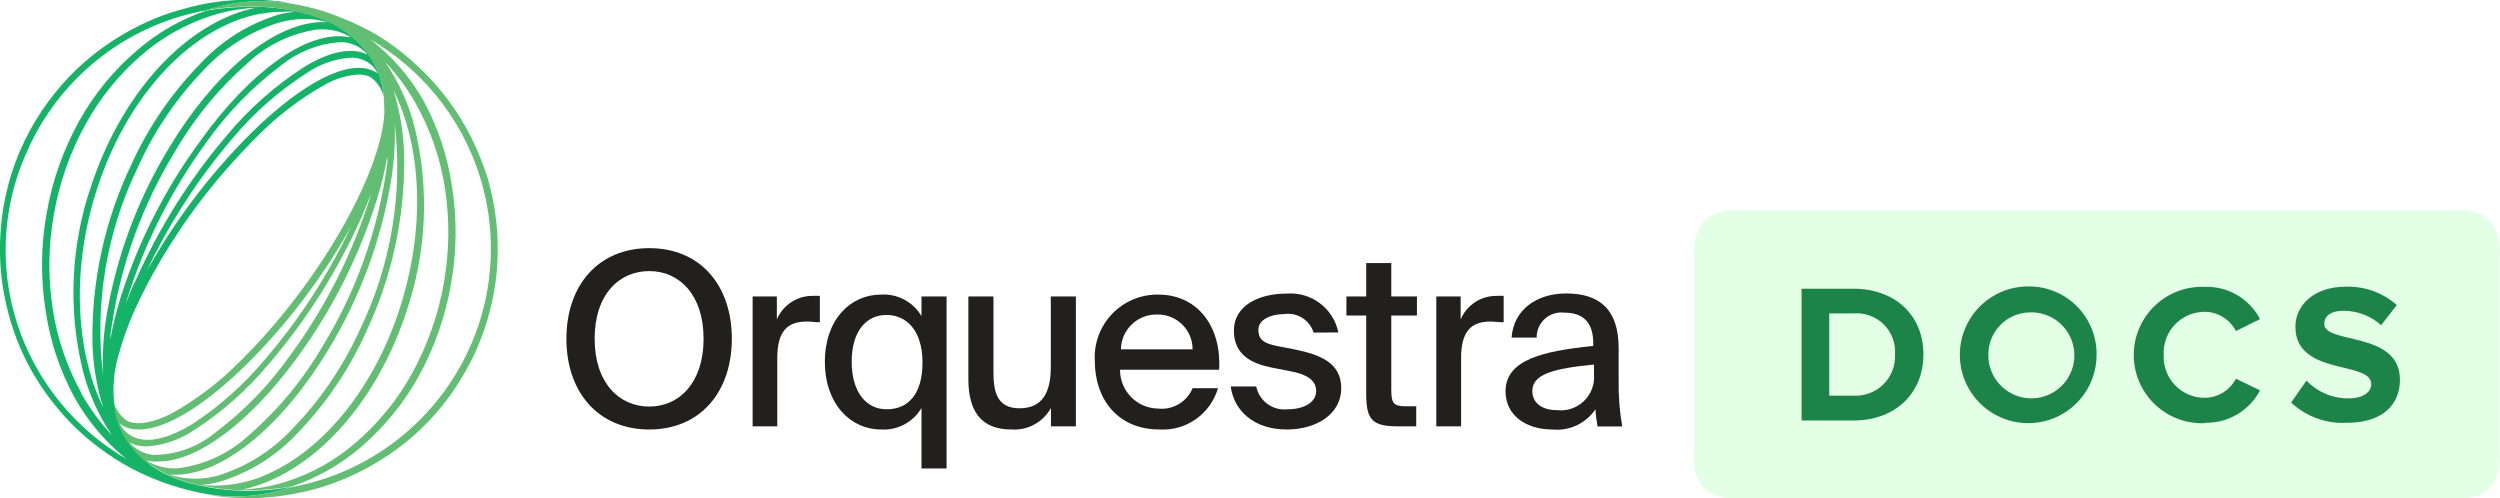
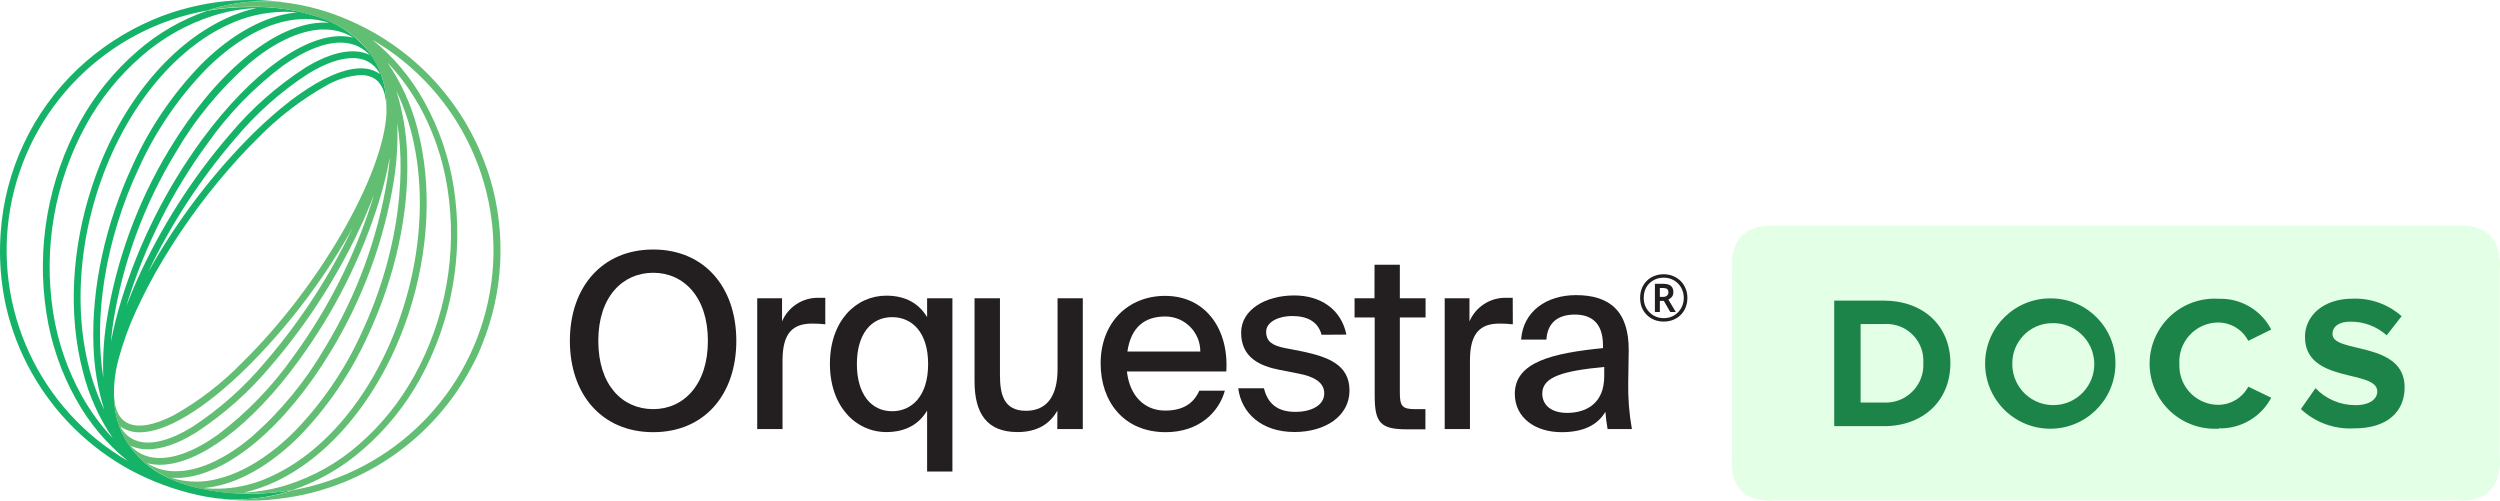
- <svg xmlns="http://www.w3.org/2000/svg" width="174.39" height="34.71" viewBox="0 0 174.39 34.71">
-   <path d="M102,11.12h50.14a3.27,3.27,0,0,1,1.83.34,2.21,2.21,0,0,1,.9.94,3.93,3.93,0,0,1,.31,1.93V28a3.9,3.9,0,0,1-.31,1.93,2.29,2.29,0,0,1-.9.95,3.39,3.39,0,0,1-1.83.33H102a3.39,3.39,0,0,1-1.83-.33,2.23,2.23,0,0,1-.9-.95A3.76,3.76,0,0,1,99,28V14.33a3.78,3.78,0,0,1,.32-1.93,2.15,2.15,0,0,1,.9-.94A3.27,3.27,0,0,1,102,11.12Z" transform="translate(19.19 3.55)" fill="#e3ffe5" />
-   <g>
-     <path d="M110.1,16.59c2.88,0,4.88,1.83,4.88,4.58s-2,4.61-4.86,4.61h-3.64V16.59Zm0,1.72h-1.69v5.74h1.67A2.75,2.75,0,0,0,113,21.17a2.68,2.68,0,0,0-2.86-2.86Z" transform="translate(19.19 3.55)" fill="#1c8448" />
-     <path d="M134.63,25.94a4.22,4.22,0,0,0,3.83-2.26l-1.68-.81a2.49,2.49,0,0,1-2.15,1.33,2.86,2.86,0,0,1-2.89-3,2.86,2.86,0,0,1,2.89-3,2.48,2.48,0,0,1,2.15,1.34l1.68-.83a4.18,4.18,0,0,0-3.83-2.25,4.76,4.76,0,1,0,0,9.51Z" transform="translate(19.19 3.55)" fill="#1c8448" />
-     <path d="M144.54,25.94c2.47,0,3.68-1.27,3.68-3,0-3.43-5.28-2.45-5.28-3.9,0-.55.47-.91,1.3-.91a3.94,3.94,0,0,1,2.67,1L148,17.73a5.11,5.11,0,0,0-3.58-1.28c-2.17,0-3.49,1.27-3.49,2.79,0,3.46,5.29,2.35,5.29,4,0,.53-.51,1-1.6,1A4,4,0,0,1,141.7,23l-1.07,1.53A5.27,5.27,0,0,0,144.54,25.94Z" transform="translate(19.19 3.55)" fill="#1c8448" />
-     <path d="M122.4,18.24a3,3,0,1,1-2.89,3,2.93,2.93,0,0,1,2.89-3Zm0-1.81a4.77,4.77,0,1,0,4.66,4.77,4.71,4.71,0,0,0-4.66-4.77Z" transform="translate(19.19 3.55)" fill="#1c8448" />
-   </g>
-   <g>
-     <path d="M7.53,2.8a6.94,6.94,0,0,0-.27-1.13c0-.1-.07-.2-.11-.29v0A6.75,6.75,0,0,0,6.68.46h0L6.6.33,6.36,0A7.53,7.53,0,0,0,2.75-2.43,14.33,14.33,0,0,0-1-3.07l-.8,0a17.17,17.17,0,0,0-3,.26A14.43,14.43,0,0,0-9.67,0a17.84,17.84,0,0,0-4,4.9,20.58,20.58,0,0,0-2.27,6.44A20.42,20.42,0,0,0-16,18.16a18.06,18.06,0,0,0,2,6,14.7,14.7,0,0,0,3.61,4.29,16.83,16.83,0,0,1-3.46-2.67,16.85,16.85,0,0,1-3.62-5.37,16.77,16.77,0,0,1-1.33-6.57A16.77,16.77,0,0,1-17.4,7.23a16.85,16.85,0,0,1,3.62-5.37A16.85,16.85,0,0,1-8.41-1.76a16.75,16.75,0,0,1,3.6-1.07l.26-.08A12.19,12.19,0,0,1,.58-3.38l.3,0a17.63,17.63,0,0,0-5.23,0A15.38,15.38,0,0,0-6.12-3a16.41,16.41,0,0,0-2.48.83,17.81,17.81,0,0,0-5.2,3.41,17.71,17.71,0,0,0-3.66,5,17.21,17.21,0,0,0-1.69,6.37,17.15,17.15,0,0,0,.4,5.1A17.06,17.06,0,0,0-17,22.29a17.9,17.9,0,0,0,3,3.92,17.76,17.76,0,0,0,3.88,2.86,17.89,17.89,0,0,0,4.63,1.7,11.83,11.83,0,0,0,5.13.06c.41-.09.81-.19,1.21-.32l.26-.08c-.27,0-.64.1-.94.13s-.67.08-1,.09a16,16,0,0,1-5-.46,11.13,11.13,0,0,1-1.62-.58,6.73,6.73,0,0,1-3.1-2.82,6.23,6.23,0,0,1-.65-2,8.65,8.65,0,0,1,.27-3.54A21,21,0,0,1-9.76,18a37,37,0,0,1,1.89-3.58c.75-1.25,1.56-2.47,2.43-3.64S-3.6,8.46-2.6,7.37c.42-.46.85-.9,1.29-1.34A21,21,0,0,1,3.47,2.36a5.4,5.4,0,0,1,2.35-.71,1.87,1.87,0,0,1,.78.15,2.28,2.28,0,0,1,1,2.27A7.27,7.27,0,0,0,7.53,2.8ZM2-2.23A5.29,5.29,0,0,1,3.64-2,4.56,4.56,0,0,0,3-2C-.3-1.77-4.29,1.59-7.42,6.8a33,33,0,0,0-4.39,12A20.18,20.18,0,0,0-12,22.63,26,26,0,0,1-9.55,8.07a23.88,23.88,0,0,1,4.63-6.8A11.94,11.94,0,0,1,.36-2,6.86,6.86,0,0,1,2-2.23ZM.5-2.73a7.09,7.09,0,0,1,.92,0,7.1,7.1,0,0,0-1.18.2A12.37,12.37,0,0,0-5.26.94,24.57,24.57,0,0,0-10,7.87a27.78,27.78,0,0,0-2.74,12.55A16.81,16.81,0,0,0-12,24.85c-1.94-4-2.23-9.75-.38-15.35,1.74-5.3,5.1-9.54,9-11.33A9.21,9.21,0,0,1,.5-2.73Zm-14,26.62a17.62,17.62,0,0,1-2-5.81,20,20,0,0,1,.07-6.68,20,20,0,0,1,2.22-6.3A17.4,17.4,0,0,1-9.36.33,13.92,13.92,0,0,1-4.41-2.46,11.61,11.61,0,0,1-1.4-3a10.27,10.27,0,0,0-2.17.73C-7.57-.41-11,3.93-12.81,9.36a22.93,22.93,0,0,0-.62,12.86,14.24,14.24,0,0,0,2.06,4.6A15.27,15.27,0,0,1-13.52,23.89Zm2-3.75c0-.43.09-.86.16-1.31A32.29,32.29,0,0,1-7,7.05,24.58,24.58,0,0,1-1.92.85,9,9,0,0,1,3-1.5h.29a3.62,3.62,0,0,1,2,.56L4.87-1c-2.73-.32-6.58,2.42-10,7.16A37.88,37.88,0,0,0-10.8,17.27,27.71,27.71,0,0,0-11.5,20.14Zm1.08-2.5a2.17,2.17,0,0,0,.07-.24,37.58,37.58,0,0,1,5.54-11A24.19,24.19,0,0,1,.43,1a7.32,7.32,0,0,1,4-1.6,2.56,2.56,0,0,1,.39,0A2.53,2.53,0,0,1,6.46.26,3.12,3.12,0,0,0,6.07.11C5-.2,3.58.16,2,1.14A23.58,23.58,0,0,0-3.26,5.77,41.51,41.51,0,0,0-9.72,16C-10,16.52-10.21,17.09-10.42,17.64ZM6.79,1.37C5.06.6,1.91,2.22-1.64,5.7a43.51,43.51,0,0,0-7,9.1c-.11.18-.21.36-.31.54a41.53,41.53,0,0,1,6-9.26A22.61,22.61,0,0,1,2.2,1.55,6.25,6.25,0,0,1,5.26.47a2.48,2.48,0,0,1,.68.09,2,2,0,0,1,1.22,1A2.4,2.4,0,0,0,6.79,1.37Z" transform="translate(19.19 3.55)" fill="#15b367" />
-     <path d="M14.39,7.64a17.73,17.73,0,0,0-1.65-3.25,17.73,17.73,0,0,0-2.38-2.93A18,18,0,0,0,7.29-1,17.52,17.52,0,0,0,4.7-2.28a15.64,15.64,0,0,0-5-1.18,12.21,12.21,0,0,0-4.29.55l-.26.08a17.17,17.17,0,0,1,3-.26A13.92,13.92,0,0,1,3-2.31,6.22,6.22,0,0,1,3.74-2a7.19,7.19,0,0,1,2,1.32,6.11,6.11,0,0,1,1.8,3.5,7.27,7.27,0,0,1,.08,1.27,2.53,2.53,0,0,0,0,.28c-.25,4.33-4.7,12-10,17.22a21.17,21.17,0,0,1-4.78,3.67c-1.34.69-2.42.88-3.14.56a2.29,2.29,0,0,1-1-2.27,7.45,7.45,0,0,0,.08,1.28,6.12,6.12,0,0,0,.27,1.12c0,.1.07.2.11.29a6.1,6.1,0,0,0,.47.92h0l.08.12.24.33h0a7.36,7.36,0,0,0,.7.77l.15.13.35.28.06,0a8.18,8.18,0,0,0,1.2.73l.5.22a10.69,10.69,0,0,0,1.66.53h0a17.57,17.57,0,0,0,2.81.37l.8,0a17.35,17.35,0,0,0,3-.26A14.67,14.67,0,0,0,6,27.63a18.18,18.18,0,0,0,4-4.9,20.73,20.73,0,0,0,2.27-6.45,20.62,20.62,0,0,0,.07-6.83,17.92,17.92,0,0,0-2-6A14.27,14.27,0,0,0,6.64-.8,16.79,16.79,0,0,1,10.1,1.86a16.85,16.85,0,0,1,3.62,5.37,16.77,16.77,0,0,1,1.33,6.57,16.77,16.77,0,0,1-1.33,6.57,16.85,16.85,0,0,1-3.62,5.37,16.85,16.85,0,0,1-5.37,3.62,16.92,16.92,0,0,1-3.6,1.07l-.26.08A12.27,12.27,0,0,1-4.31,31l-.18,0A16.73,16.73,0,0,0,.7,31a18,18,0,0,0,2.42-.53,17.47,17.47,0,0,0,4.45-2.06,16.93,16.93,0,0,0,3-2.43,17.36,17.36,0,0,0,2.91-4,12.74,12.74,0,0,0,.77-1.63,17.34,17.34,0,0,0,1.19-4.75c.06-.6.09-1.21.09-1.81a17.56,17.56,0,0,0-.71-4.94C14.68,8.45,14.54,8,14.39,7.64ZM-10.84,26a1.74,1.74,0,0,0,.36.22,2.33,2.33,0,0,0,1,.19c1.82,0,4.5-1.61,7.47-4.52a43.33,43.33,0,0,0,7-9.1c.11-.18.21-.36.31-.54a41.08,41.08,0,0,1-6,9.26,22.9,22.9,0,0,1-5.1,4.54c-1.51.91-2.8,1.25-3.74,1A2,2,0,0,1-10.84,26Zm.7,1.33a2.08,2.08,0,0,0,.39.15,2.92,2.92,0,0,0,.8.11,6.71,6.71,0,0,0,3.31-1.14A23.15,23.15,0,0,0-.43,21.83,41.68,41.68,0,0,0,6,11.66c.25-.58.49-1.15.69-1.7l-.06.24a37.49,37.49,0,0,1-5.55,11,24.23,24.23,0,0,1-5.23,5.41,6.75,6.75,0,0,1-4.38,1.57A2.59,2.59,0,0,1-10.14,27.34Zm2.82,2.23h.64C-3.38,29.37.61,26,3.74,20.8a33.09,33.09,0,0,0,4.39-12A20.18,20.18,0,0,0,8.34,5,26.08,26.08,0,0,1,5.87,19.54a24.38,24.38,0,0,1-4.63,6.79A11.91,11.91,0,0,1-4,29.63,5.87,5.87,0,0,1-7.32,29.57Zm2.22.71a7.28,7.28,0,0,0,1.18-.2,12.32,12.32,0,0,0,5.49-3.41,24.73,24.73,0,0,0,4.72-6.93A27.82,27.82,0,0,0,9,7.18a16.65,16.65,0,0,0-.74-4.42c2,4,2.24,9.74.39,15.34-1.74,5.3-5.11,9.54-9,11.34A8.88,8.88,0,0,1-5.1,30.28ZM9.84,3.72a17.49,17.49,0,0,1,2,5.8,20.26,20.26,0,0,1-.07,6.68,20.28,20.28,0,0,1-2.22,6.3,17.43,17.43,0,0,1-3.86,4.77A13.71,13.71,0,0,1,.73,30.06a11.78,11.78,0,0,1-3,.54,10.51,10.51,0,0,0,2.17-.74c4-1.85,7.45-6.19,9.24-11.61A23,23,0,0,0,9.75,5.39,14.36,14.36,0,0,0,7.69.79,14.67,14.67,0,0,1,9.84,3.72Zm-2,3.74c0,.43-.08.86-.15,1.31A32.58,32.58,0,0,1,3.34,20.56a24.52,24.52,0,0,1-5.1,6.19,9,9,0,0,1-4.95,2.36A3.76,3.76,0,0,1-9,28.56a3.54,3.54,0,0,0,.45.08,3.4,3.4,0,0,0,.45,0c2.68,0,6.31-2.7,9.6-7.19A37.61,37.61,0,0,0,7.11,10.33,23.38,23.38,0,0,0,7.81,7.46Z" transform="translate(19.19 3.55)" fill="#61be73" />
-   </g>
-   <g>
-     <path d="M26.1,26.41c-3.56,0-5.78-2.61-5.78-6.33s2.22-6.32,5.78-6.32,5.76,2.59,5.76,6.32S29.64,26.41,26.1,26.41Zm0-1.6c2.11,0,3.79-1.68,3.79-4.73s-1.68-4.72-3.79-4.72S22.29,17,22.29,20.08,24,24.81,26.1,24.81Z" transform="translate(19.19 3.55)" fill="#221f1f" />
-     <path d="M38,18.93c-.32,0-.62-.05-.91-.05-1.35,0-2.06.66-2.06,2.56v4.75H33.31V17.13H35v1.6a2.69,2.69,0,0,1,2.51-1.64,4,4,0,0,1,.49,0Z" transform="translate(19.19 3.55)" fill="#221f1f" />
-     <path d="M45.09,17.13h1.75v12H45.09V24.91a3.06,3.06,0,0,1-2.83,1.5c-2.11,0-3.91-1.77-3.91-4.73S40.15,17,42.26,17a3.06,3.06,0,0,1,2.83,1.5Zm-2.43,1.29c-1.46,0-2.44,1.18-2.44,3.26S41.2,25,42.66,25s2.5-1,2.5-3.27S44,18.42,42.66,18.42Z" transform="translate(19.19 3.55)" fill="#221f1f" />
-     <path d="M54.12,24.91a2.92,2.92,0,0,1-2.76,1.5c-2.14,0-3-1.31-3-3.52V17.13h1.75v5.29c0,1.3.22,2.51,1.81,2.51s2.19-1.08,2.19-2.88V17.13h1.75v9.06H54.12Z" transform="translate(19.19 3.55)" fill="#221f1f" />
-     <path d="M64,23.53h1.77a4,4,0,0,1-4.08,2.88c-2.91,0-4.51-2.12-4.51-4.77A4.37,4.37,0,0,1,61.6,17c2.8,0,4.43,2.29,4.25,5.24H58.94a2.69,2.69,0,0,0,2.64,2.71A2.33,2.33,0,0,0,64,23.53Zm-5-2.71H64a2.42,2.42,0,0,0-2.45-2.43A2.47,2.47,0,0,0,59,20.82Z" transform="translate(19.19 3.55)" fill="#221f1f" />
-     <path d="M72.44,19.65a1.86,1.86,0,0,0-2.06-1.29c-.86,0-1.79.35-1.79,1.09s.44.95,1.27,1.13l1.29.25c1.71.36,3.22.9,3.22,2.7s-1.72,2.88-3.8,2.88c-2.31,0-3.69-1.33-3.91-3h1.78A2,2,0,0,0,70.62,25c1.14,0,2-.47,2-1.28s-.79-1.18-1.73-1.36l-1.37-.27c-1.36-.27-2.64-.86-2.64-2.58s1.7-2.58,3.67-2.58a3.41,3.41,0,0,1,3.62,2.71Z" transform="translate(19.19 3.55)" fill="#221f1f" />
-     <path d="M76.11,14.8h1.75v2.33h1.79v1.33H77.86v5.17c0,.93.15,1.16,1,1.16h.74v1.4H78.35c-1.84,0-2.24-.45-2.24-2.32V18.46H74.73V17.13h1.38Z" transform="translate(19.19 3.55)" fill="#221f1f" />
-     <path d="M85.7,18.93c-.32,0-.63-.05-.91-.05-1.35,0-2.06.66-2.06,2.56v4.75H81V17.13H82.7v1.6a2.69,2.69,0,0,1,2.51-1.64,4.1,4.1,0,0,1,.49,0Z" transform="translate(19.19 3.55)" fill="#221f1f" />
-     <path d="M85.83,23.75c0-2.21,2.61-2.81,6.12-3.17V20.4c0-1.6-.85-2.14-2-2.14A1.73,1.73,0,0,0,88,20H86.25c.14-1.94,1.74-3.08,3.81-3.08,2.34,0,3.67,1.13,3.66,3.84,0,.22,0,1.79,0,2.17a17.49,17.49,0,0,0,.25,3.27H92.25A9.42,9.42,0,0,1,92.1,25a3.23,3.23,0,0,1-3,1.41C87.23,26.41,85.83,25.4,85.83,23.75ZM92,21.88c-2.81.27-4.3.67-4.3,1.84,0,.82.64,1.34,1.72,1.34A2.32,2.32,0,0,0,92,22.54Z" transform="translate(19.19 3.55)" fill="#221f1f" />
-   </g>
+ <svg xmlns="http://www.w3.org/2000/svg" id="Layer_1" data-name="Layer 1" viewBox="0 0 465.32 93.17">
+   <defs>
+     <style>.cls-1{fill:#15b367;}.cls-2{fill:#61be73;}.cls-3,.cls-4{fill:#231f20;}.cls-4{isolation:isolate;font-size:12px;font-family:SuisseIntl-Light, Suisse Intl;font-weight:300;}.cls-5{fill:#e3ffe5;}.cls-6{fill:#1c8448;}</style>
+   </defs>
+   <path class="cls-1" d="M77.61,19a17.3,17.3,0,0,0-.74-3c-.09-.27-.19-.52-.29-.77v-.08a15.42,15.42,0,0,0-1.23-2.39h0l-.21-.32c-.2-.3-.41-.6-.63-.88A20,20,0,0,0,64.76,5,37.3,37.3,0,0,0,54.6,3.28c-.72,0-1.43,0-2.15,0a46.63,46.63,0,0,0-8,.69,39,39,0,0,0-13,7.52A48.35,48.35,0,0,0,20.8,24.6a56.16,56.16,0,0,0-6.28,35.65,47.58,47.58,0,0,0,5.49,16,38.86,38.86,0,0,0,9.67,11.52A45.35,45.35,0,0,1,44.47,3.92l.7-.22A32.59,32.59,0,0,1,58.94,2.43l.82.11a46.93,46.93,0,0,0-14-.09A48.28,48.28,0,0,0,41,3.4a44.27,44.27,0,0,0-6.64,2.23,47.48,47.48,0,0,0-14,9.16A46.44,46.44,0,0,0,6,45.33,47.55,47.55,0,0,0,7,59a46.24,46.24,0,0,0,4.77,12.33A46.69,46.69,0,0,0,30.25,89.52,49,49,0,0,0,42.66,94.1a31.87,31.87,0,0,0,13.78.14,33,33,0,0,0,3.25-.85l.7-.22c-.74.12-1.72.27-2.53.36s-1.79.21-2.69.25a43.6,43.6,0,0,1-13.51-1.25A29.89,29.89,0,0,1,37.38,91a17.88,17.88,0,0,1-8.33-7.56,16.72,16.72,0,0,1-1.76-5.33A23.35,23.35,0,0,1,28,68.63a55.44,55.44,0,0,1,3.18-8.75,93.65,93.65,0,0,1,5.07-9.61,118.24,118.24,0,0,1,14.16-19c1.12-1.22,2.28-2.42,3.46-3.58A56.44,56.44,0,0,1,66.7,17.84,14.57,14.57,0,0,1,73,15.94a5,5,0,0,1,2.09.4c2.23,1,2.72,3.75,2.69,6.09A18.71,18.71,0,0,0,77.61,19Zm-15-13.51a14.48,14.48,0,0,1,4.52.71,12.34,12.34,0,0,0-1.72,0c-8.85.55-19.57,9.58-28,23.57A88.38,88.38,0,0,0,25.69,61.89a54.61,54.61,0,0,0-.58,10.38c-1.82-11.2.34-25.66,6.65-39.11A65.15,65.15,0,0,1,44.17,14.91c4.59-4.59,9.49-7.65,14.18-8.84a17.71,17.71,0,0,1,4.29-.56ZM58.69,4.15a23.09,23.09,0,0,1,2.49.14A20,20,0,0,0,58,4.83C53.13,6.1,48,9.27,43.28,14A66.33,66.33,0,0,0,30.62,32.63c-5.15,11-7.75,23-7.34,33.7a44,44,0,0,0,2,11.88C20,67.4,19.25,52.06,24.2,37,28.89,22.77,37.91,11.39,48.34,6.57a24.85,24.85,0,0,1,10.38-2.4ZM21.1,75.64a46.68,46.68,0,0,1-5.34-15.59A55,55,0,0,1,21.9,25.21,46.79,46.79,0,0,1,32.25,12.4,37.51,37.51,0,0,1,45.54,4.9a31.3,31.3,0,0,1,8.09-1.43,27.81,27.81,0,0,0-5.82,2c-10.74,5-20,16.62-24.8,31.18-3.86,11.72-4.46,24-1.69,34.52a38.51,38.51,0,0,0,5.56,12.36A39.23,39.23,0,0,1,21.1,75.64Zm5.43-10.06c.1-1.15.23-2.32.41-3.51a87.09,87.09,0,0,1,11.6-31.64A66.63,66.63,0,0,1,52.23,13.79c4.66-3.89,9.26-6.07,13.28-6.32h.77A9.87,9.87,0,0,1,71.67,9a7.29,7.29,0,0,0-1.22-.23c-7.3-.87-17.64,6.5-27,19.23a101.25,101.25,0,0,0-15,29.87A70.42,70.42,0,0,0,26.53,65.58Zm2.9-6.71.18-.64A100.37,100.37,0,0,1,44.49,28.69a64.7,64.7,0,0,1,14.06-14.5c4-2.82,7.65-4.29,10.71-4.29a6.73,6.73,0,0,1,1,.07,7,7,0,0,1,4.43,2.24,7.19,7.19,0,0,0-1-.4c-2.87-.83-6.69.13-11,2.77A62.51,62.51,0,0,0,48.65,27,111.9,111.9,0,0,0,31.29,54.32C30.61,55.87,30,57.38,29.43,58.87ZM75.63,15.2C71,13.12,62.52,17.46,53,26.81A116.94,116.94,0,0,0,34.24,51.24c-.28.48-.55,1-.82,1.45A111.33,111.33,0,0,1,49.6,27.83,61.31,61.31,0,0,1,63.29,15.66c3.15-1.91,5.95-2.88,8.23-2.88a7.07,7.07,0,0,1,1.83.24,5.25,5.25,0,0,1,3.26,2.75A5.33,5.33,0,0,0,75.63,15.2Z" transform="translate(-5.88 -1.97)" />
+   <path class="cls-2" d="M96,32A46.71,46.71,0,0,0,70,5.39,41.77,41.77,0,0,0,56.7,2.23,32.62,32.62,0,0,0,45.17,3.7l-.7.22a46.63,46.63,0,0,1,8-.69A38,38,0,0,1,65.55,5.29c.65.24,1.29.51,1.91.8a19.46,19.46,0,0,1,5.33,3.55A16.41,16.41,0,0,1,77.61,19a18.54,18.54,0,0,1,.2,3.41v.75C77.14,34.82,65.18,55.5,51,69.41a55.94,55.94,0,0,1-12.82,9.87c-3.59,1.84-6.5,2.36-8.42,1.5-2.23-1-2.72-3.75-2.69-6.09a18.65,18.65,0,0,0,.2,3.42,17.3,17.3,0,0,0,.74,3c.09.27.19.53.29.78a16.4,16.4,0,0,0,1.26,2.47h0l.21.32c.2.31.41.6.63.88h0a19.49,19.49,0,0,0,1.9,2.06l.4.36c.3.26.61.51.92.74l.16.11a21.36,21.36,0,0,0,3.22,2c.44.22.89.42,1.35.61a31.8,31.8,0,0,0,4.47,1.42h-.08a45.56,45.56,0,0,0,7.53,1c.71,0,1.43,0,2.15,0a47.67,47.67,0,0,0,8-.7,39,39,0,0,0,13-7.52A48.28,48.28,0,0,0,84.05,72.53a56.24,56.24,0,0,0,6.29-35.65,48.12,48.12,0,0,0-5.5-16A38.59,38.59,0,0,0,75.17,9.36,45.35,45.35,0,0,1,60.43,93.2l-.7.22a32.55,32.55,0,0,1-13.9,1.26l-.49-.07a45.19,45.19,0,0,0,13.93,0A46.63,46.63,0,0,0,93.54,70.5a35.52,35.52,0,0,0,2.06-4.37,46.78,46.78,0,0,0,1.52-30.88C96.79,34.18,96.43,33.09,96,32ZM28.29,81.35a5,5,0,0,0,1,.57,6.14,6.14,0,0,0,2.6.52c4.87,0,12.09-4.32,20-12.13A117.19,117.19,0,0,0,70.66,45.89l.82-1.46A111.33,111.33,0,0,1,55.3,69.29,61.35,61.35,0,0,1,41.61,81.47c-4,2.45-7.53,3.36-10,2.63A5.25,5.25,0,0,1,28.29,81.35Zm1.87,3.56a6.67,6.67,0,0,0,1.05.4,7.44,7.44,0,0,0,2.15.29c2.53,0,5.56-1,8.9-3.06a62.78,62.78,0,0,0,14-12.42A111.86,111.86,0,0,0,73.61,42.8c.68-1.54,1.3-3.06,1.86-4.54l-.18.63A100.37,100.37,0,0,1,60.41,68.43,65.18,65.18,0,0,1,46.35,82.94c-4.44,3.14-8.51,4.6-11.76,4.22A7,7,0,0,1,30.16,84.91Zm7.58,6h1.73c8.84-.54,19.56-9.57,28-23.57a88.37,88.37,0,0,0,11.77-32.1,54.76,54.76,0,0,0,.58-10.39c1.82,11.2-.34,25.66-6.65,39.11A64.73,64.73,0,0,1,60.76,82.21c-4.59,4.59-9.49,7.65-14.18,8.84a15.56,15.56,0,0,1-8.84-.15Zm6,1.91a21.08,21.08,0,0,0,3.16-.54c4.91-1.24,10-4.42,14.76-9.17A66.37,66.37,0,0,0,74.32,64.5c5.15-11,7.75-22.94,7.34-33.7a44,44,0,0,0-2-11.88c5.23,10.81,6,26.15,1,41.19C76,74.33,67,85.71,56.56,90.53A23.87,23.87,0,0,1,43.7,92.81Zm40.1-71.33a46.68,46.68,0,0,1,5.34,15.59A54.74,54.74,0,0,1,83,71.91,47,47,0,0,1,72.65,84.73a37.49,37.49,0,0,1-13.29,7.49,31.45,31.45,0,0,1-8.1,1.43,28.09,28.09,0,0,0,5.83-2c10.74-5,20-16.63,24.81-31.19,3.86-11.72,4.45-24,1.68-34.52A38.67,38.67,0,0,0,78,13.62a39.51,39.51,0,0,1,5.8,7.86ZM78.41,31.55c-.1,1.15-.23,2.32-.41,3.52A87.3,87.3,0,0,1,66.36,66.7,66.41,66.41,0,0,1,52.67,83.33c-4.66,3.89-9.26,6.08-13.28,6.32a10,10,0,0,1-6.16-1.47,10.09,10.09,0,0,0,1.22.23,11.87,11.87,0,0,0,1.19.07c7.21,0,17-7.25,25.78-19.31A101.36,101.36,0,0,0,76.49,39.25a70.42,70.42,0,0,0,1.88-7.71Z" transform="translate(-5.88 -1.97)" />
+   <path class="cls-3" d="M127.46,82.41c-9.54,0-15.51-7-15.51-17s6-17,15.51-17,15.47,7,15.47,17S137,82.41,127.46,82.41Zm0-4.29c5.66,0,10.18-4.53,10.18-12.71s-4.52-12.67-10.18-12.67-10.22,4.43-10.22,12.67S121.72,78.12,127.46,78.12Z" transform="translate(-5.88 -1.97)" />
+   <path class="cls-3" d="M159.49,62.33a22,22,0,0,0-2.44-.13c-3.62,0-5.52,1.76-5.52,6.87V81.83h-4.71V57.49h4.62v4.3a7.21,7.21,0,0,1,6.74-4.39c.44,0,.87,0,1.31,0Z" transform="translate(-5.88 -1.97)" />
+   <path class="cls-3" d="M178.44,57.49h4.71V89.74h-4.71V78.39c-1.49,2.53-4,4-7.59,4-5.66,0-10.5-4.74-10.5-12.71S165.19,57,170.85,57c3.61,0,6.1,1.49,7.59,4ZM171.93,61c-3.93,0-6.56,3.17-6.56,8.73s2.63,8.78,6.56,8.78c3.62,0,6.7-2.76,6.7-8.78S175.55,61,171.93,61Z" transform="translate(-5.88 -1.97)" />
+   <path class="cls-3" d="M202.69,78.39c-1.4,2.49-3.75,4-7.42,4-5.74,0-8-3.52-8-9.45V57.49H192v14.2c0,3.49.58,6.74,4.84,6.74,4,0,5.88-2.89,5.88-7.73V57.49h4.7V81.83h-4.75Z" transform="translate(-5.88 -1.97)" />
+   <path class="cls-3" d="M229.11,74.68h4.75c-1.09,4-4.8,7.73-11,7.73-7.82,0-12.12-5.69-12.12-12.8,0-7.55,5.06-12.57,12-12.57,7.5,0,11.89,6.15,11.39,14.07h-18.5c.5,4.52,3.26,7.28,7.1,7.28C226.17,78.39,228.07,77,229.11,74.68ZM215.72,67.4h13.57a6.5,6.5,0,0,0-6.48-6.52h-.08C219.07,60.88,216.4,62.74,215.72,67.4Z" transform="translate(-5.88 -1.97)" />
+   <path class="cls-3" d="M251.86,64.28c-.68-2.54-2.76-3.49-5.52-3.49-2.3,0-4.79,1-4.79,2.94,0,1.81,1.17,2.54,3.39,3l3.48.68c4.57,1,8.64,2.4,8.64,7.24s-4.61,7.73-10.22,7.73c-6.2,0-9.91-3.57-10.49-8.14h4.79c.68,2.76,2.4,4.39,5.84,4.39,3.07,0,5.38-1.27,5.38-3.44s-2.13-3.16-4.66-3.66L244,70.8c-3.67-.72-7.11-2.3-7.11-6.92,0-4.29,4.57-6.92,9.87-6.92,4.93,0,8.77,2.58,9.72,7.29Z" transform="translate(-5.88 -1.97)" />
+   <path class="cls-3" d="M261.72,51.25h4.71v6.24h4.79v3.57h-4.79V75c0,2.49.4,3.12,2.76,3.12h2v3.76h-3.44c-4.93,0-6-1.23-6-6.25V61.06H258V57.49h3.71Z" transform="translate(-5.88 -1.97)" />
+   <path class="cls-3" d="M287.46,62.33A22.52,22.52,0,0,0,285,62.2c-3.62,0-5.52,1.76-5.52,6.87V81.83h-4.7V57.49h4.61v4.3a7.23,7.23,0,0,1,6.74-4.39c.44,0,.87,0,1.31,0Z" transform="translate(-5.88 -1.97)" />
+   <path class="cls-3" d="M287.83,75.27c0-5.93,7-7.56,16.41-8.51v-.49c0-4.3-2.26-5.75-5.24-5.75-3.26,0-5.11,1.63-5.29,4.66H289c.36-5.2,4.66-8.28,10.22-8.28,6.29,0,9.86,3,9.81,10.32,0,.58-.09,4.79-.09,5.83a45.35,45.35,0,0,0,.68,8.78H305.1a28.91,28.91,0,0,1-.41-3.22c-1.49,2.54-4.2,3.8-8.14,3.8C291.58,82.41,287.83,79.7,287.83,75.27Zm16.64-5c-7.55.72-11.53,1.81-11.53,4.93,0,2.21,1.72,3.62,4.61,3.62,3.85,0,6.92-2,6.92-6.79Z" transform="translate(-5.88 -1.97)" />
+   <text class="cls-4" transform="translate(304.68 59.73)">®</text>
+   <path class="cls-5" d="M335.89,44H463.42a8.31,8.31,0,0,1,4.65.86,5.62,5.62,0,0,1,2.29,2.39,10.09,10.09,0,0,1,.79,4.91V86.94a9.84,9.84,0,0,1-.79,4.91,5.78,5.78,0,0,1-2.29,2.41,8.58,8.58,0,0,1-4.65.84H335.89a8.63,8.63,0,0,1-4.66-.84,5.73,5.73,0,0,1-2.29-2.41,9.59,9.59,0,0,1-.68-4.91V52.17a9.53,9.53,0,0,1,.81-4.91,5.51,5.51,0,0,1,2.29-2.39A8.27,8.27,0,0,1,335.89,44Z" transform="translate(-5.88 -1.97)" />
+   <path class="cls-6" d="M356.49,57.92c7.33,0,12.41,4.65,12.41,11.65s-5.08,11.72-12.36,11.72h-9.26V57.92Zm0,4.37h-4.3v14.6h4.25a7,7,0,0,0,7.42-6.54,6.77,6.77,0,0,0,0-.78,6.83,6.83,0,0,0-6.33-7.28,7.53,7.53,0,0,0-1,0Z" transform="translate(-5.88 -1.97)" />
+   <path class="cls-6" d="M418.88,81.7A10.72,10.72,0,0,0,428.62,76l-4.27-2.06a6.33,6.33,0,0,1-5.47,3.38,7.27,7.27,0,0,1-7.36-7.18c0-.15,0-.3,0-.45A7.28,7.28,0,0,1,418.44,62h.44a6.31,6.31,0,0,1,5.47,3.41l4.27-2.11a10.61,10.61,0,0,0-9.74-5.72,12.11,12.11,0,1,0-1.11,24.19q.56,0,1.11,0Z" transform="translate(-5.88 -1.97)" />
+   <path class="cls-6" d="M444.09,81.7c6.28,0,9.36-3.23,9.36-7.63,0-8.72-13.43-6.23-13.43-9.92,0-1.4,1.19-2.31,3.3-2.31a10,10,0,0,1,6.79,2.54l2.78-3.56a13,13,0,0,0-9.11-3.26c-5.52,0-8.88,3.23-8.88,7.1,0,8.8,13.46,6,13.46,10.17,0,1.35-1.3,2.55-4.07,2.55a10.23,10.23,0,0,1-7.43-3.16l-2.72,3.89A13.39,13.39,0,0,0,444.09,81.7Z" transform="translate(-5.88 -1.97)" />
+   <path class="cls-6" d="M387.77,62.12a7.63,7.63,0,1,1-7.34,7.9c0-.09,0-.18,0-.27a7.46,7.46,0,0,1,7.28-7.63Zm0-4.61a12.13,12.13,0,1,0,11.85,12.41,2.53,2.53,0,0,0,0-.28A12,12,0,0,0,387.8,57.51Z" transform="translate(-5.88 -1.97)" />
</svg>
